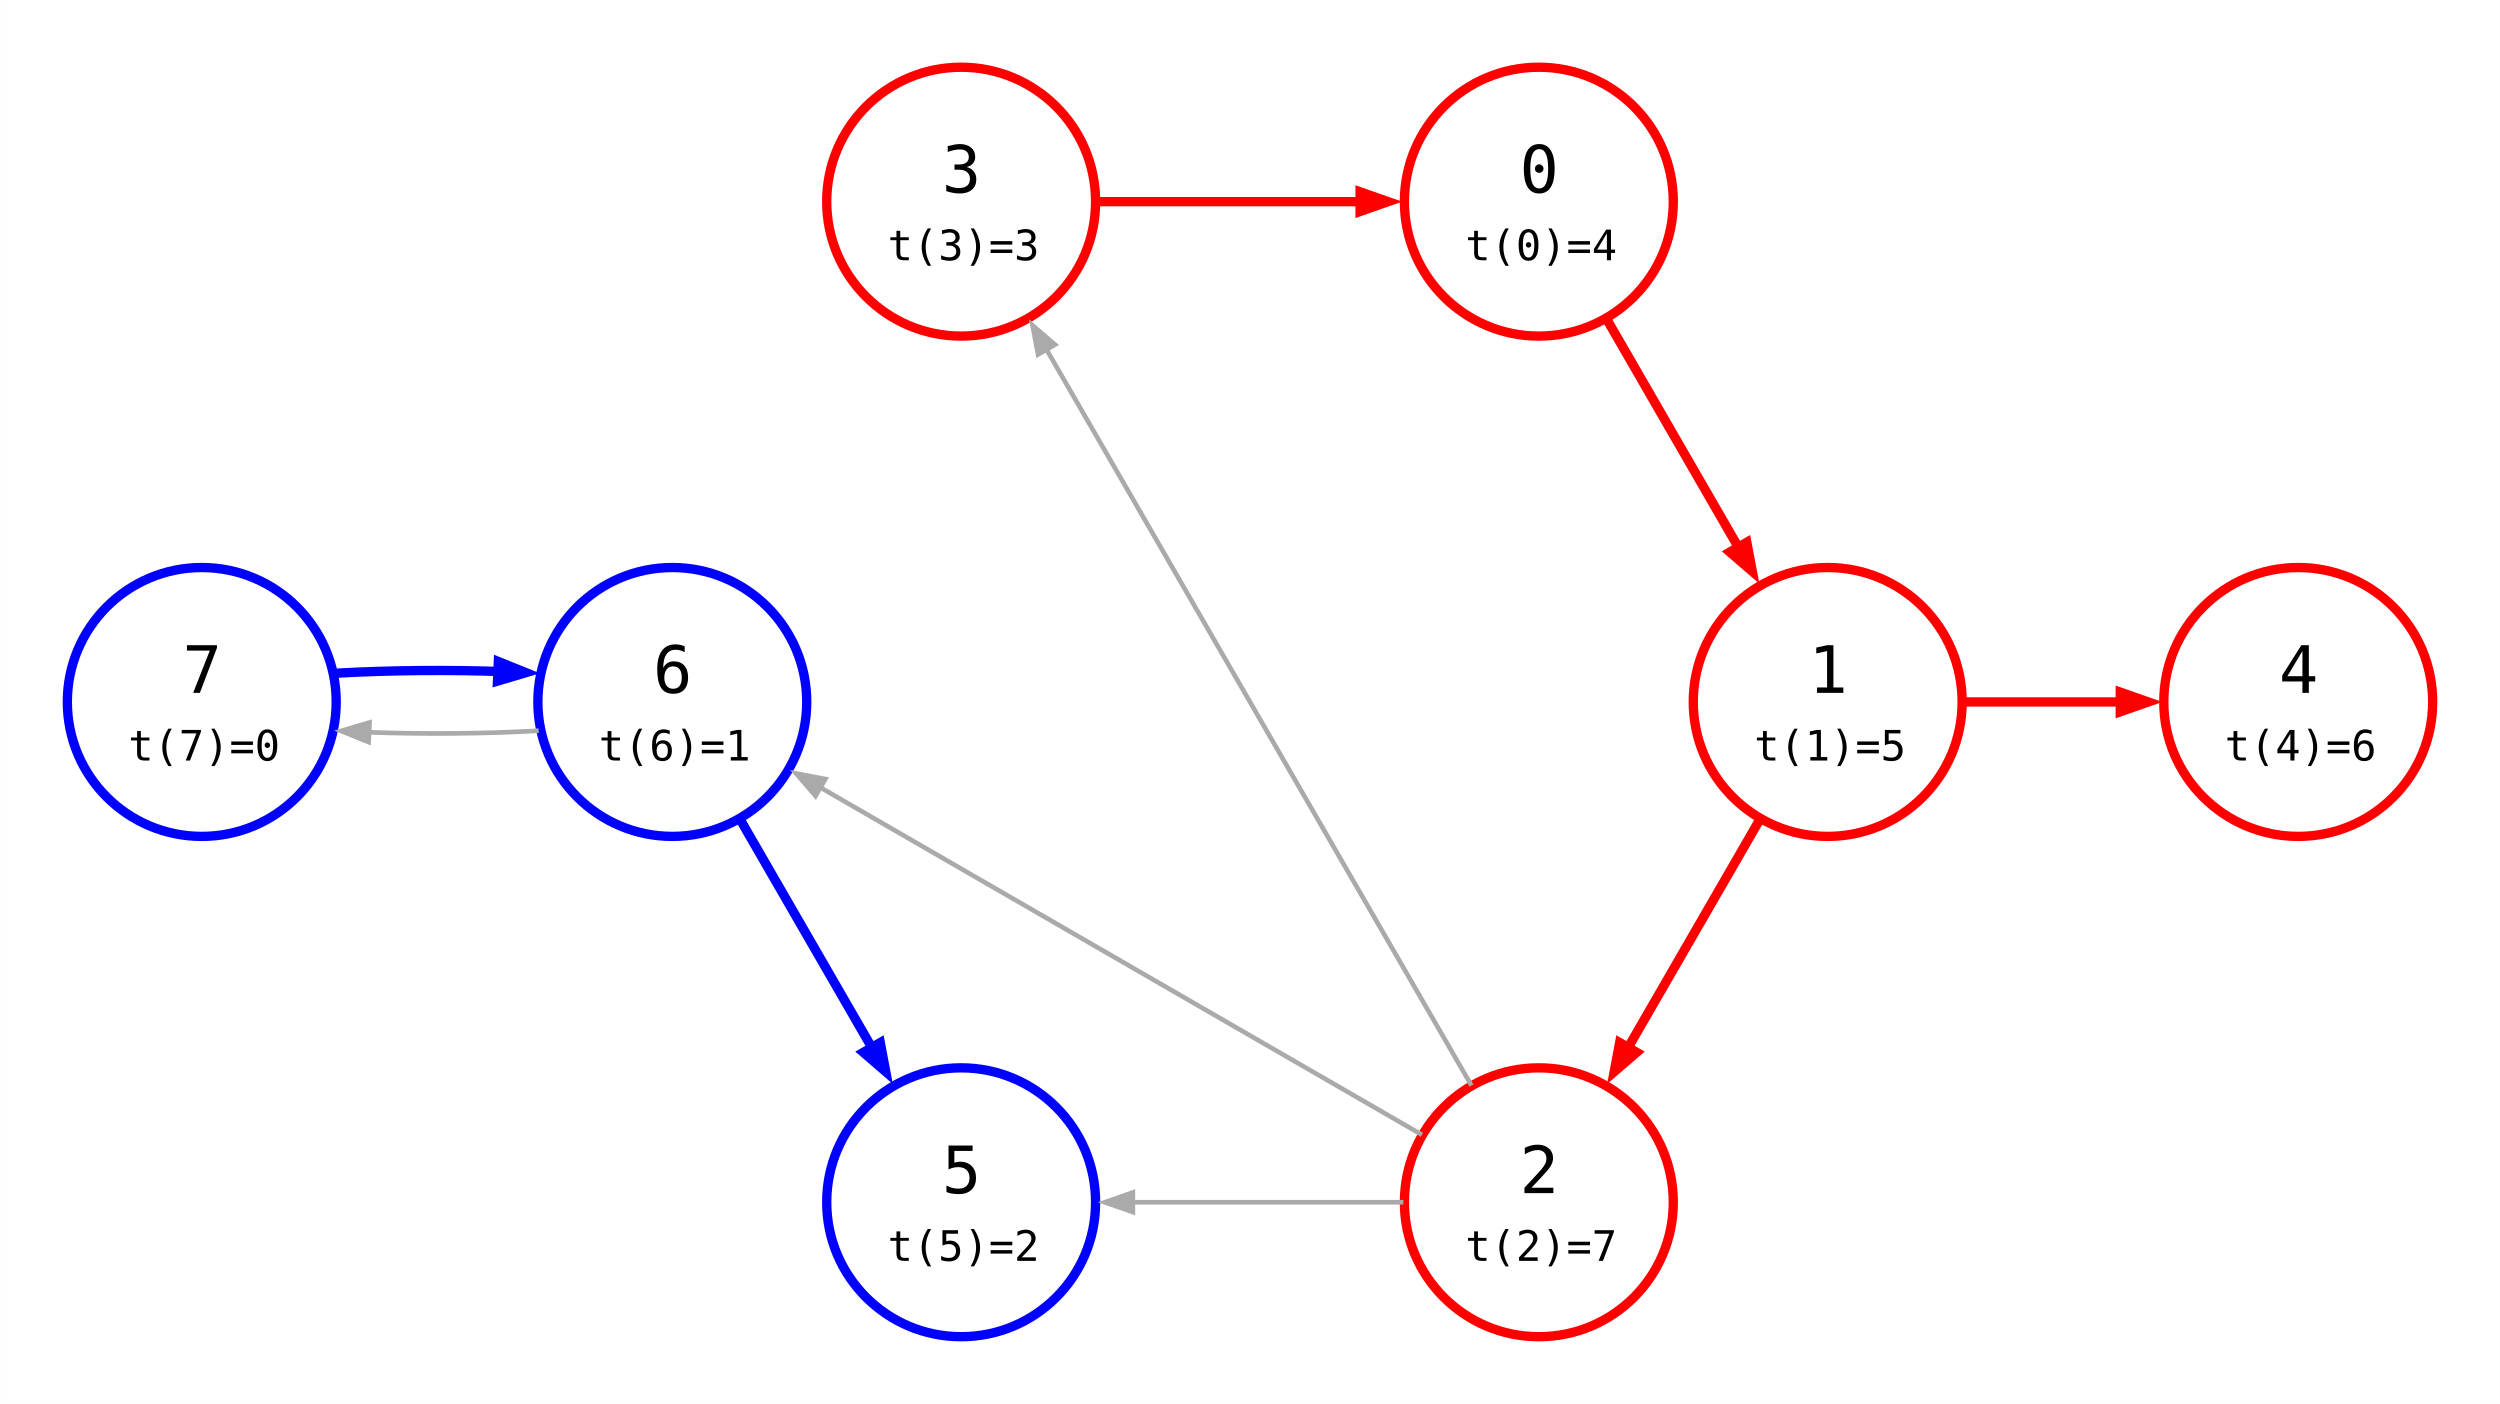
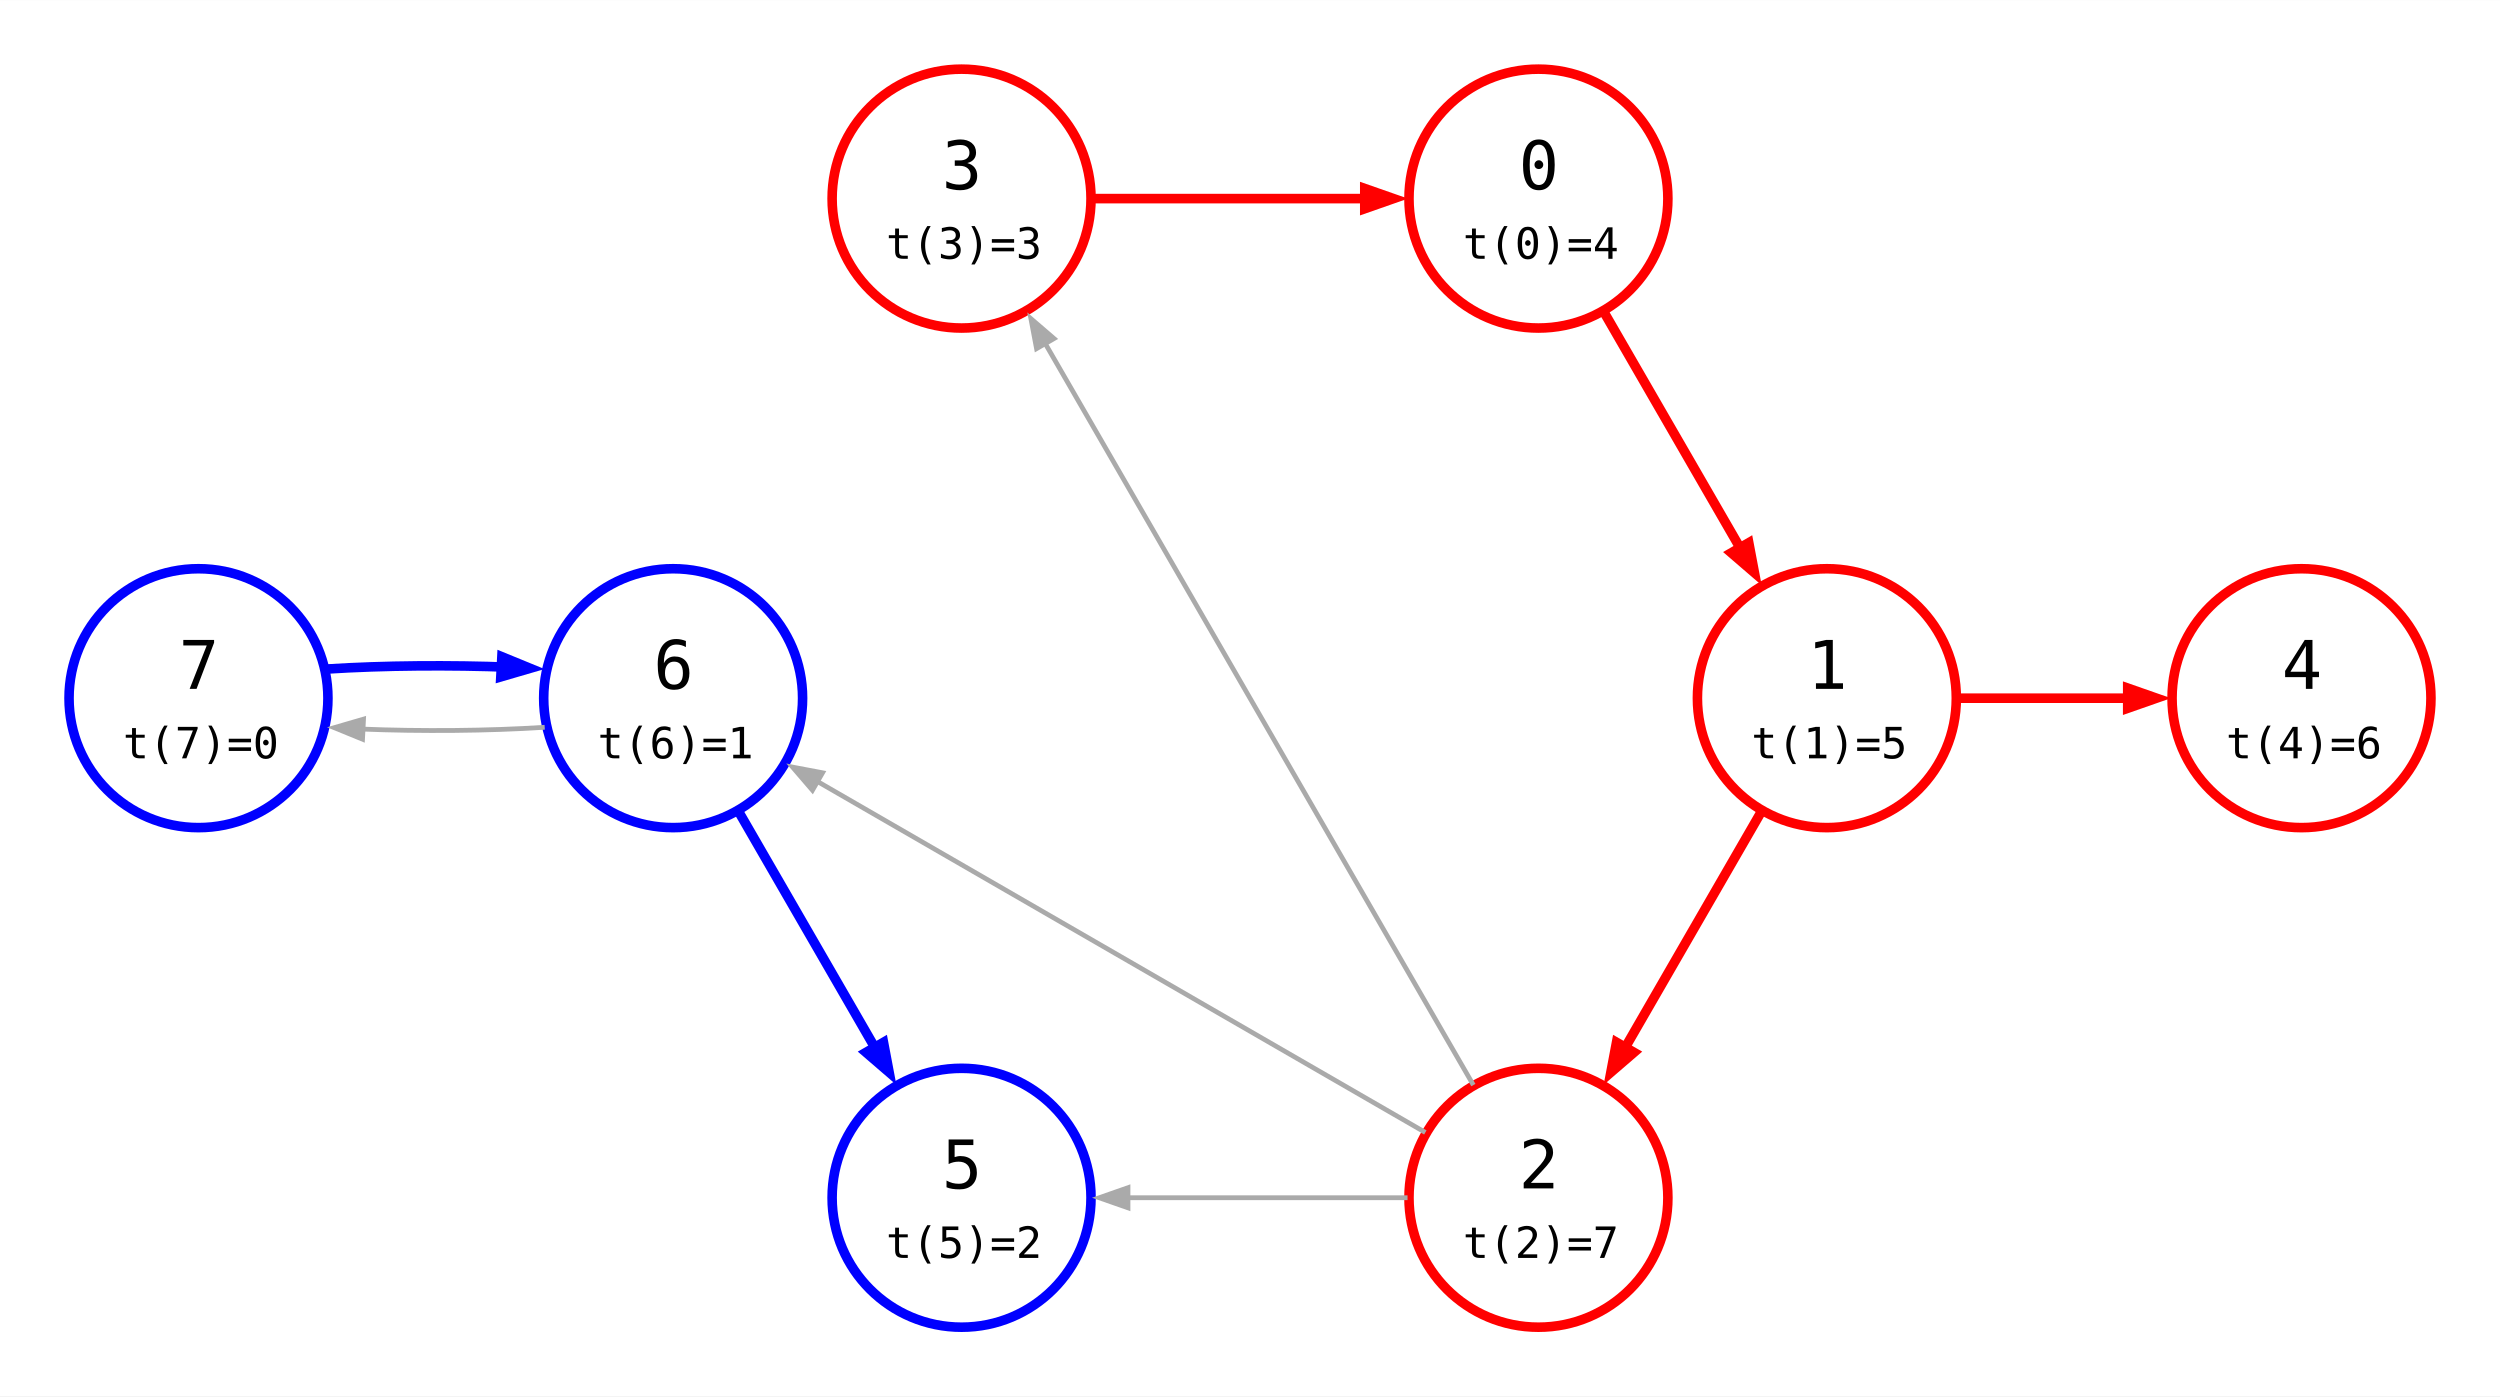
- <svg xmlns="http://www.w3.org/2000/svg" width="536pt" height="301pt" viewBox="0.00 0.00 535.52 300.76">
-   <g id="graph0" class="graph" transform="scale(1 1) rotate(0) translate(14.4 286.36)">
-     <polygon fill="white" stroke="none" points="-14.4,14.4 -14.4,-286.36 521.12,-286.36 521.12,14.4 -14.4,14.4" />
+ <svg xmlns="http://www.w3.org/2000/svg" width="521pt" height="291pt" viewBox="0.00 0.00 521.44 291.20">
+   <g id="graph0" class="graph" transform="scale(1 1) rotate(0) translate(14.4 276.8)">
+     <polygon fill="white" stroke="none" points="-14.4,14.4 -14.4,-276.8 507.04,-276.8 507.04,14.4 -14.4,14.4" />
    <g id="node1" class="node">
-       <ellipse fill="none" stroke="red" stroke-width="2" cx="191.48" cy="-243.16" rx="28.8" ry="28.8" />
-       <text text-anchor="start" x="187.35" y="-245.11" font-family="monospace" font-size="14.00">3</text>
-       <text text-anchor="start" x="175.73" y="-230.61" font-family="monospace" font-size="9.00">t(3)=3</text>
+       <ellipse fill="none" stroke="red" stroke-width="2" cx="186.16" cy="-235.4" rx="27" ry="27" />
+       <text text-anchor="start" x="182.04" y="-237.35" font-family="monospace" font-size="14.00">3</text>
+       <text text-anchor="start" x="170.41" y="-222.85" font-family="monospace" font-size="9.00">t(3)=3</text>
    </g>
    <g id="node2" class="node">
-       <ellipse fill="none" stroke="red" stroke-width="2" cx="315.24" cy="-243.16" rx="28.8" ry="28.8" />
-       <text text-anchor="start" x="311.11" y="-245.11" font-family="monospace" font-size="14.00">0</text>
-       <text text-anchor="start" x="299.49" y="-230.61" font-family="monospace" font-size="9.00">t(0)=4</text>
+       <ellipse fill="none" stroke="red" stroke-width="2" cx="306.48" cy="-235.4" rx="27" ry="27" />
+       <text text-anchor="start" x="302.36" y="-237.35" font-family="monospace" font-size="14.00">0</text>
+       <text text-anchor="start" x="290.73" y="-222.85" font-family="monospace" font-size="9.00">t(0)=4</text>
    </g>
    <g id="edge1" class="edge">
-       <path fill="none" stroke="red" stroke-width="2" d="M220.5,-243.16C237.9,-243.16 260.2,-243.16 278.79,-243.16" />
-       <polygon fill="red" stroke="red" stroke-width="2" points="276.95,-245.26 282.95,-243.16 276.95,-241.06 276.95,-245.26" />
+       <path fill="none" stroke="red" stroke-width="2" d="M213.46,-235.4C230.85,-235.4 253.51,-235.4 272.11,-235.4" />
+       <polygon fill="red" stroke="red" stroke-width="2" points="270.26,-237.5 276.26,-235.4 270.26,-233.3 270.26,-237.5" />
    </g>
    <g id="node3" class="node">
-       <ellipse fill="none" stroke="red" stroke-width="2" cx="377.12" cy="-135.98" rx="28.8" ry="28.8" />
-       <text text-anchor="start" x="372.99" y="-137.93" font-family="monospace" font-size="14.00">1</text>
-       <text text-anchor="start" x="361.37" y="-123.43" font-family="monospace" font-size="9.00">t(1)=5</text>
+       <ellipse fill="none" stroke="red" stroke-width="2" cx="366.64" cy="-131.2" rx="27" ry="27" />
+       <text text-anchor="start" x="362.52" y="-133.15" font-family="monospace" font-size="14.00">1</text>
+       <text text-anchor="start" x="350.89" y="-118.65" font-family="monospace" font-size="9.00">t(1)=5</text>
    </g>
    <g id="edge2" class="edge">
-       <path fill="none" stroke="red" stroke-width="2" d="M329.75,-218.03C338.45,-202.95 349.6,-183.64 358.89,-167.54" />
-       <polygon fill="red" stroke="red" stroke-width="2" points="359.79,-170.19 360.97,-163.94 356.15,-168.09 359.79,-170.19" />
+       <path fill="none" stroke="red" stroke-width="2" d="M320.13,-211.76C328.82,-196.7 340.16,-177.08 349.46,-160.96" />
+       <polygon fill="red" stroke="red" stroke-width="2" points="350.35,-163.62 351.53,-157.37 346.71,-161.52 350.35,-163.62" />
    </g>
    <g id="node4" class="node">
-       <ellipse fill="none" stroke="red" stroke-width="2" cx="315.24" cy="-28.8" rx="28.8" ry="28.8" />
-       <text text-anchor="start" x="311.11" y="-30.75" font-family="monospace" font-size="14.00">2</text>
-       <text text-anchor="start" x="299.49" y="-16.25" font-family="monospace" font-size="9.00">t(2)=7</text>
+       <ellipse fill="none" stroke="red" stroke-width="2" cx="306.48" cy="-27" rx="27" ry="27" />
+       <text text-anchor="start" x="302.36" y="-28.95" font-family="monospace" font-size="14.00">2</text>
+       <text text-anchor="start" x="290.73" y="-14.45" font-family="monospace" font-size="9.00">t(2)=7</text>
    </g>
    <g id="edge3" class="edge">
-       <path fill="none" stroke="red" stroke-width="2" d="M362.61,-110.85C353.91,-95.77 342.76,-76.47 333.46,-60.37" />
-       <polygon fill="red" stroke="red" stroke-width="2" points="336.2,-60.91 331.38,-56.76 332.56,-63.01 336.2,-60.91" />
+       <path fill="none" stroke="red" stroke-width="2" d="M352.99,-107.56C344.3,-92.5 332.97,-72.87 323.67,-56.76" />
+       <polygon fill="red" stroke="red" stroke-width="2" points="326.41,-57.32 321.59,-53.17 322.77,-59.42 326.41,-57.32" />
    </g>
    <g id="node5" class="node">
-       <ellipse fill="none" stroke="red" stroke-width="2" cx="477.92" cy="-135.98" rx="28.8" ry="28.8" />
-       <text text-anchor="start" x="473.79" y="-137.93" font-family="monospace" font-size="14.00">4</text>
-       <text text-anchor="start" x="462.17" y="-123.43" font-family="monospace" font-size="9.00">t(4)=6</text>
+       <ellipse fill="none" stroke="red" stroke-width="2" cx="465.64" cy="-131.2" rx="27" ry="27" />
+       <text text-anchor="start" x="461.52" y="-133.15" font-family="monospace" font-size="14.00">4</text>
+       <text text-anchor="start" x="449.89" y="-118.65" font-family="monospace" font-size="9.00">t(4)=6</text>
    </g>
    <g id="edge4" class="edge">
-       <path fill="none" stroke="red" stroke-width="2" d="M406.27,-135.98C417.24,-135.98 429.86,-135.98 441.41,-135.98" />
-       <polygon fill="red" stroke="red" stroke-width="2" points="439.8,-138.08 445.8,-135.98 439.8,-133.88 439.8,-138.08" />
+       <path fill="none" stroke="red" stroke-width="2" d="M393.96,-131.2C405.43,-131.2 418.9,-131.2 431.05,-131.2" />
+       <polygon fill="red" stroke="red" stroke-width="2" points="429.39,-133.3 435.39,-131.2 429.39,-129.1 429.39,-133.3" />
    </g>
    <g id="node8" class="node">
-       <ellipse fill="none" stroke="blue" stroke-width="2" cx="191.48" cy="-28.8" rx="28.8" ry="28.8" />
-       <text text-anchor="start" x="187.35" y="-30.75" font-family="monospace" font-size="14.00">5</text>
-       <text text-anchor="start" x="175.73" y="-16.25" font-family="monospace" font-size="9.00">t(5)=2</text>
+       <ellipse fill="none" stroke="blue" stroke-width="2" cx="186.16" cy="-27" rx="27" ry="27" />
+       <text text-anchor="start" x="182.04" y="-28.95" font-family="monospace" font-size="14.00">5</text>
+       <text text-anchor="start" x="170.41" y="-14.45" font-family="monospace" font-size="9.00">t(5)=2</text>
    </g>
    <g id="edge5" class="edge">
-       <path fill="none" stroke="#aaaaaa" d="M300.8,-53.81C278.18,-92.99 234.41,-168.79 209.67,-211.65" />
-       <polygon fill="#aaaaaa" stroke="#aaaaaa" points="207.96,-210.42 206.77,-216.66 211.59,-212.52 207.96,-210.42" />
+       <path fill="none" stroke="#aaaaaa" d="M292.91,-50.5C270.98,-88.49 227.75,-163.37 203.57,-205.24" />
+       <polygon fill="#aaaaaa" stroke="#aaaaaa" points="201.8,-204.11 200.62,-210.36 205.44,-206.21 201.8,-204.11" />
    </g>
    <g id="node7" class="node">
-       <ellipse fill="none" stroke="blue" stroke-width="2" cx="129.6" cy="-135.98" rx="28.8" ry="28.8" />
-       <text text-anchor="start" x="125.47" y="-137.93" font-family="monospace" font-size="14.00">6</text>
-       <text text-anchor="start" x="113.85" y="-123.43" font-family="monospace" font-size="9.00">t(6)=1</text>
+       <ellipse fill="none" stroke="blue" stroke-width="2" cx="126" cy="-131.2" rx="27" ry="27" />
+       <text text-anchor="start" x="121.88" y="-133.15" font-family="monospace" font-size="14.00">6</text>
+       <text text-anchor="start" x="110.25" y="-118.65" font-family="monospace" font-size="9.00">t(6)=1</text>
    </g>
    <g id="edge7" class="edge">
-       <path fill="none" stroke="#aaaaaa" d="M290.2,-43.25C256.71,-62.59 197.33,-96.88 160.91,-117.9" />
-       <polygon fill="#aaaaaa" stroke="#aaaaaa" points="160.29,-115.84 156.14,-120.65 162.39,-119.47 160.29,-115.84" />
+       <path fill="none" stroke="#aaaaaa" d="M282.89,-40.62C250.32,-59.42 191.6,-93.32 155.97,-113.9" />
+       <polygon fill="#aaaaaa" stroke="#aaaaaa" points="155.06,-112 150.91,-116.82 157.16,-115.64 155.06,-112" />
    </g>
    <g id="edge6" class="edge">
-       <path fill="none" stroke="#aaaaaa" d="M286.22,-28.8C268.81,-28.8 246.52,-28.8 227.93,-28.8" />
-       <polygon fill="#aaaaaa" stroke="#aaaaaa" points="228.26,-26.7 222.26,-28.8 228.26,-30.9 228.26,-26.7" />
+       <path fill="none" stroke="#aaaaaa" d="M279.18,-27C261.8,-27 239.13,-27 220.53,-27" />
+       <polygon fill="#aaaaaa" stroke="#aaaaaa" points="220.87,-24.9 214.87,-27 220.87,-29.1 220.87,-24.9" />
    </g>
    <g id="node6" class="node">
-       <ellipse fill="none" stroke="blue" stroke-width="2" cx="28.8" cy="-135.98" rx="28.8" ry="28.8" />
-       <text text-anchor="start" x="24.67" y="-137.93" font-family="monospace" font-size="14.00">7</text>
-       <text text-anchor="start" x="13.05" y="-123.43" font-family="monospace" font-size="9.00">t(7)=0</text>
+       <ellipse fill="none" stroke="blue" stroke-width="2" cx="27" cy="-131.2" rx="27" ry="27" />
+       <text text-anchor="start" x="22.88" y="-133.15" font-family="monospace" font-size="14.00">7</text>
+       <text text-anchor="start" x="11.25" y="-118.65" font-family="monospace" font-size="9.00">t(7)=0</text>
    </g>
    <g id="edge10" class="edge">
-       <path fill="none" stroke="blue" stroke-width="2" d="M57.42,-142.13C68.79,-142.79 82,-142.9 93.98,-142.46" />
-       <polygon fill="blue" stroke="blue" stroke-width="2" points="92.34,-144.64 98.24,-142.26 92.15,-140.45 92.34,-144.64" />
+       <path fill="none" stroke="blue" stroke-width="2" d="M53.79,-137.28C65.57,-138.03 79.53,-138.15 92.03,-137.65" />
+       <polygon fill="blue" stroke="blue" stroke-width="2" points="90.28,-139.84 96.16,-137.43 90.06,-135.65 90.28,-139.84" />
    </g>
    <g id="edge9" class="edge">
-       <path fill="none" stroke="#aaaaaa" d="M100.98,-129.82C89.61,-129.16 76.4,-129.05 64.42,-129.49" />
-       <polygon fill="#aaaaaa" stroke="#aaaaaa" points="64.54,-127.38 58.65,-129.77 64.74,-131.58 64.54,-127.38" />
+       <path fill="none" stroke="#aaaaaa" d="M99.21,-125.13C87.43,-124.37 73.47,-124.25 60.97,-124.76" />
+       <polygon fill="#aaaaaa" stroke="#aaaaaa" points="61.21,-122.64 55.32,-125.05 61.42,-126.83 61.21,-122.64" />
    </g>
    <g id="edge8" class="edge">
-       <path fill="none" stroke="blue" stroke-width="2" d="M144.11,-110.85C152.81,-95.77 163.96,-76.47 173.25,-60.37" />
-       <polygon fill="blue" stroke="blue" stroke-width="2" points="174.15,-63.01 175.33,-56.76 170.52,-60.91 174.15,-63.01" />
+       <path fill="none" stroke="blue" stroke-width="2" d="M139.65,-107.56C148.34,-92.5 159.68,-72.87 168.98,-56.76" />
+       <polygon fill="blue" stroke="blue" stroke-width="2" points="169.87,-59.42 171.05,-53.17 166.23,-57.32 169.87,-59.42" />
    </g>
  </g>
</svg>
